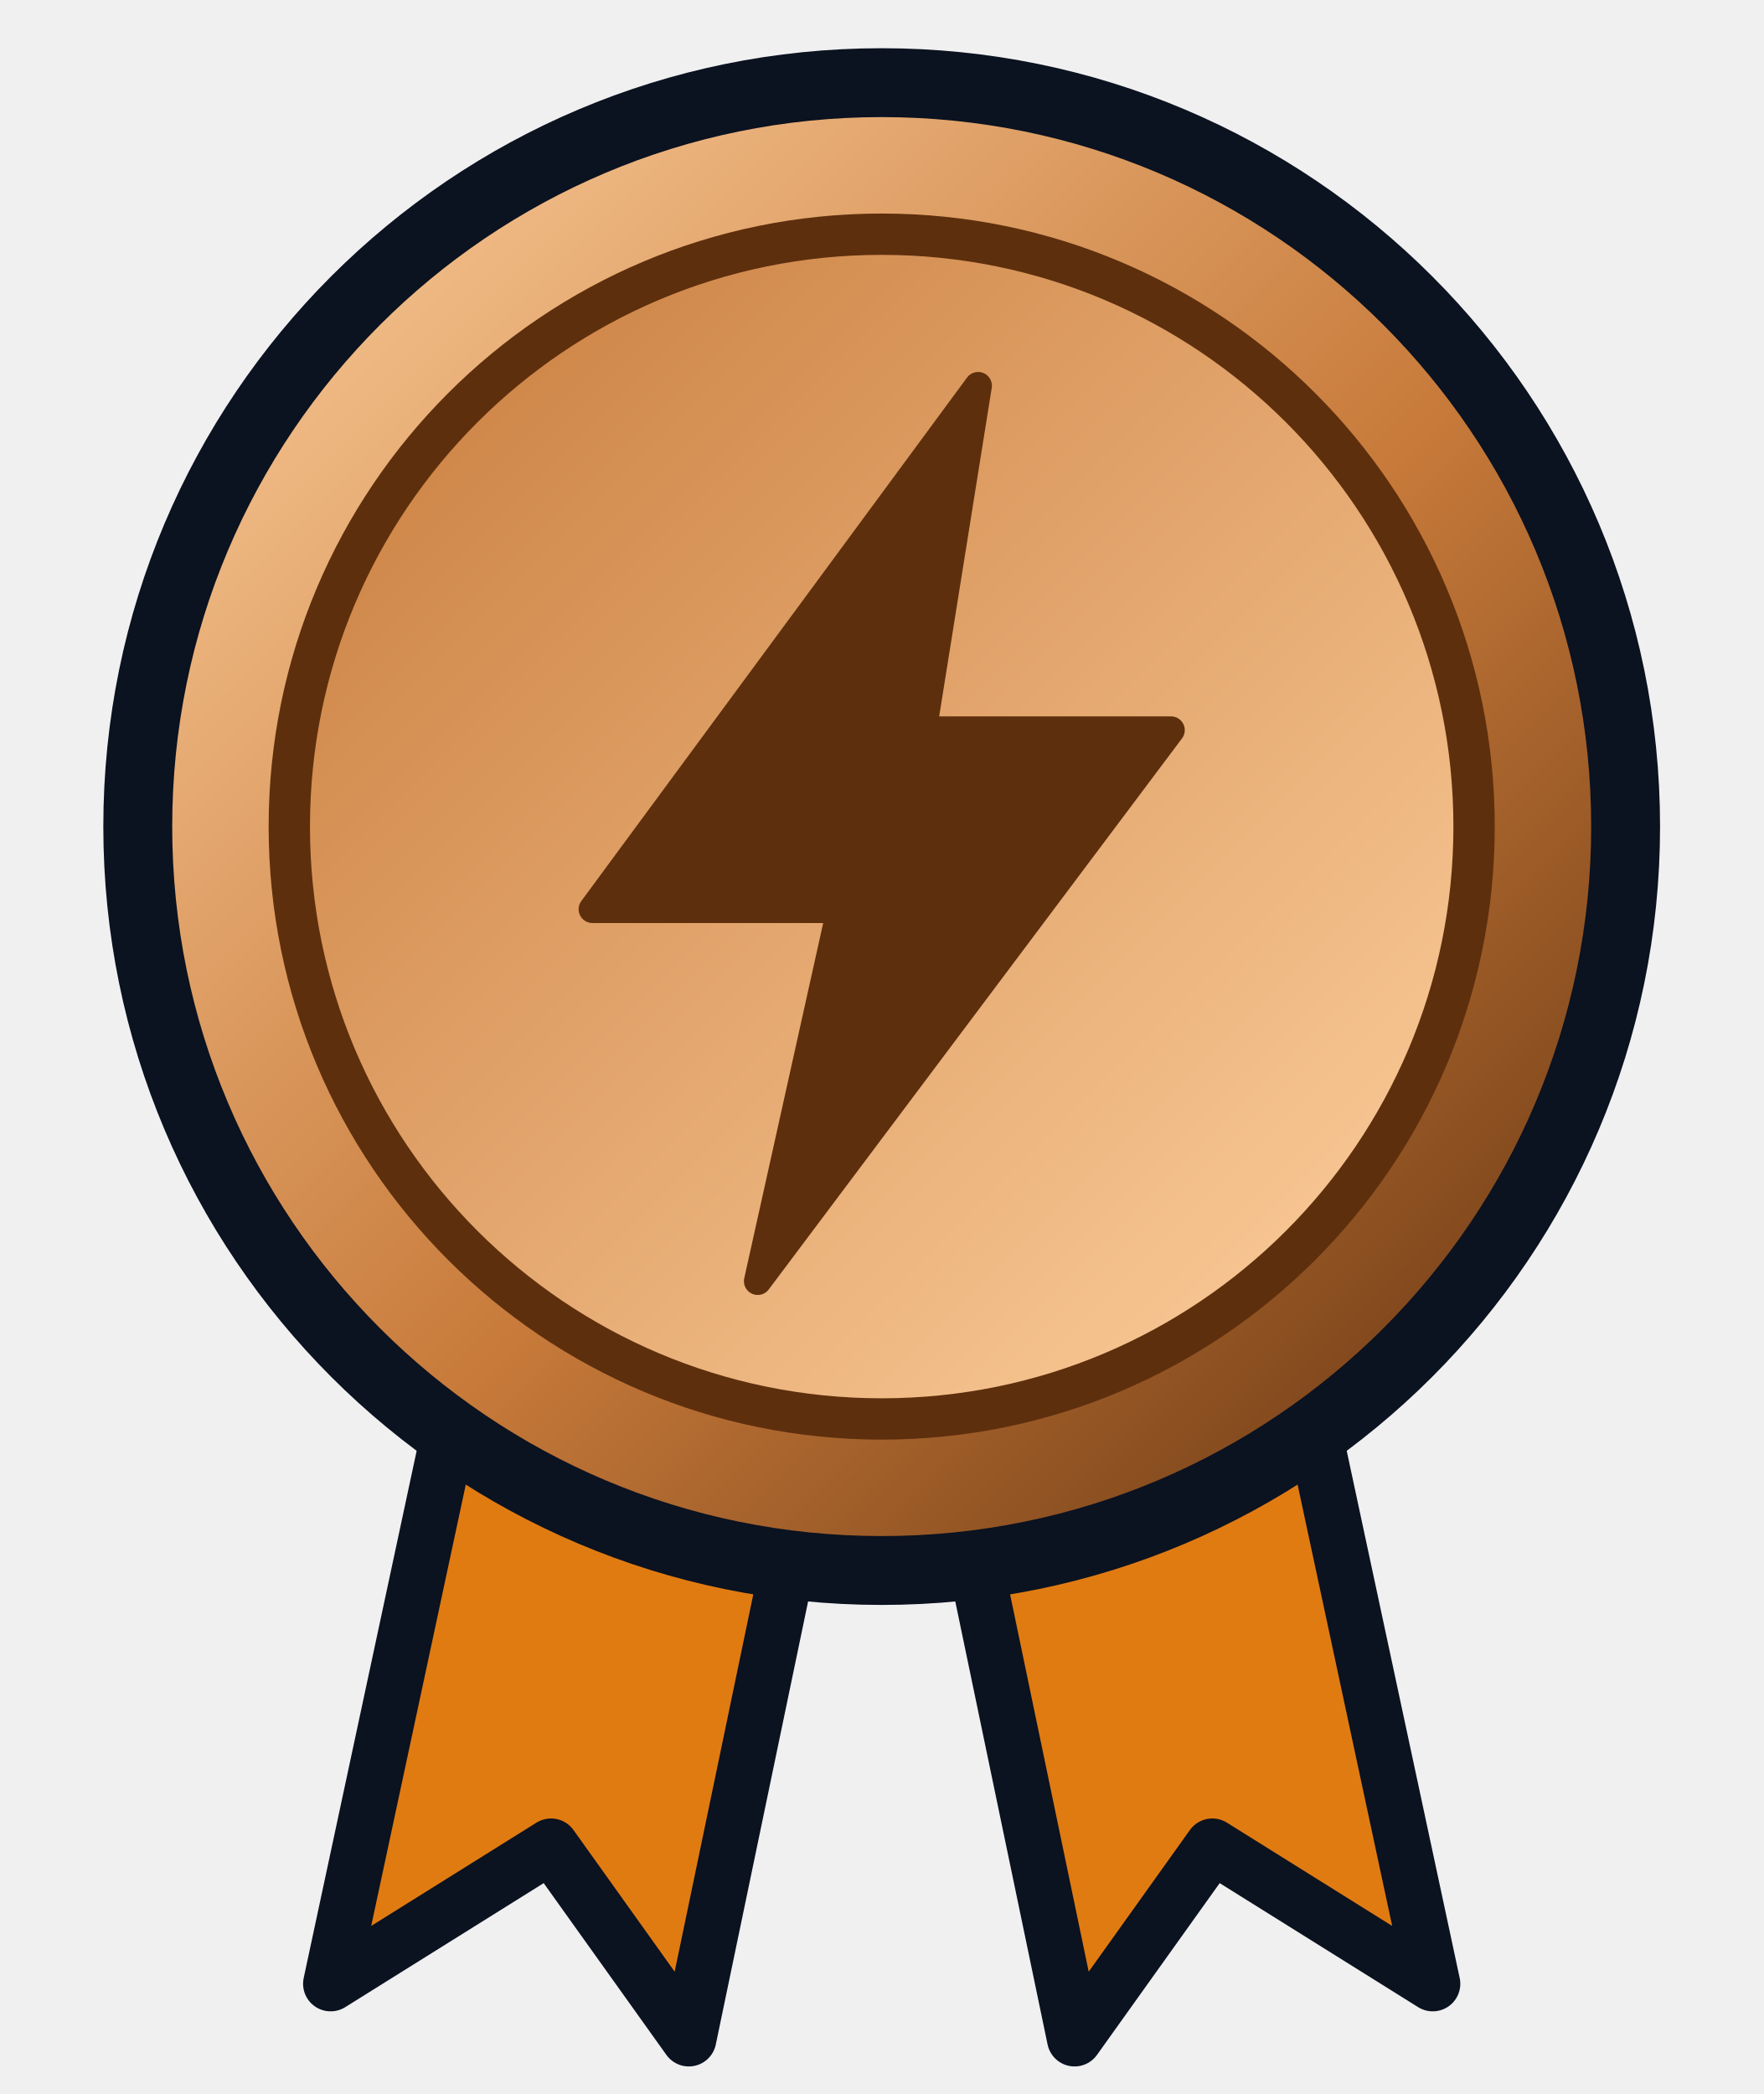
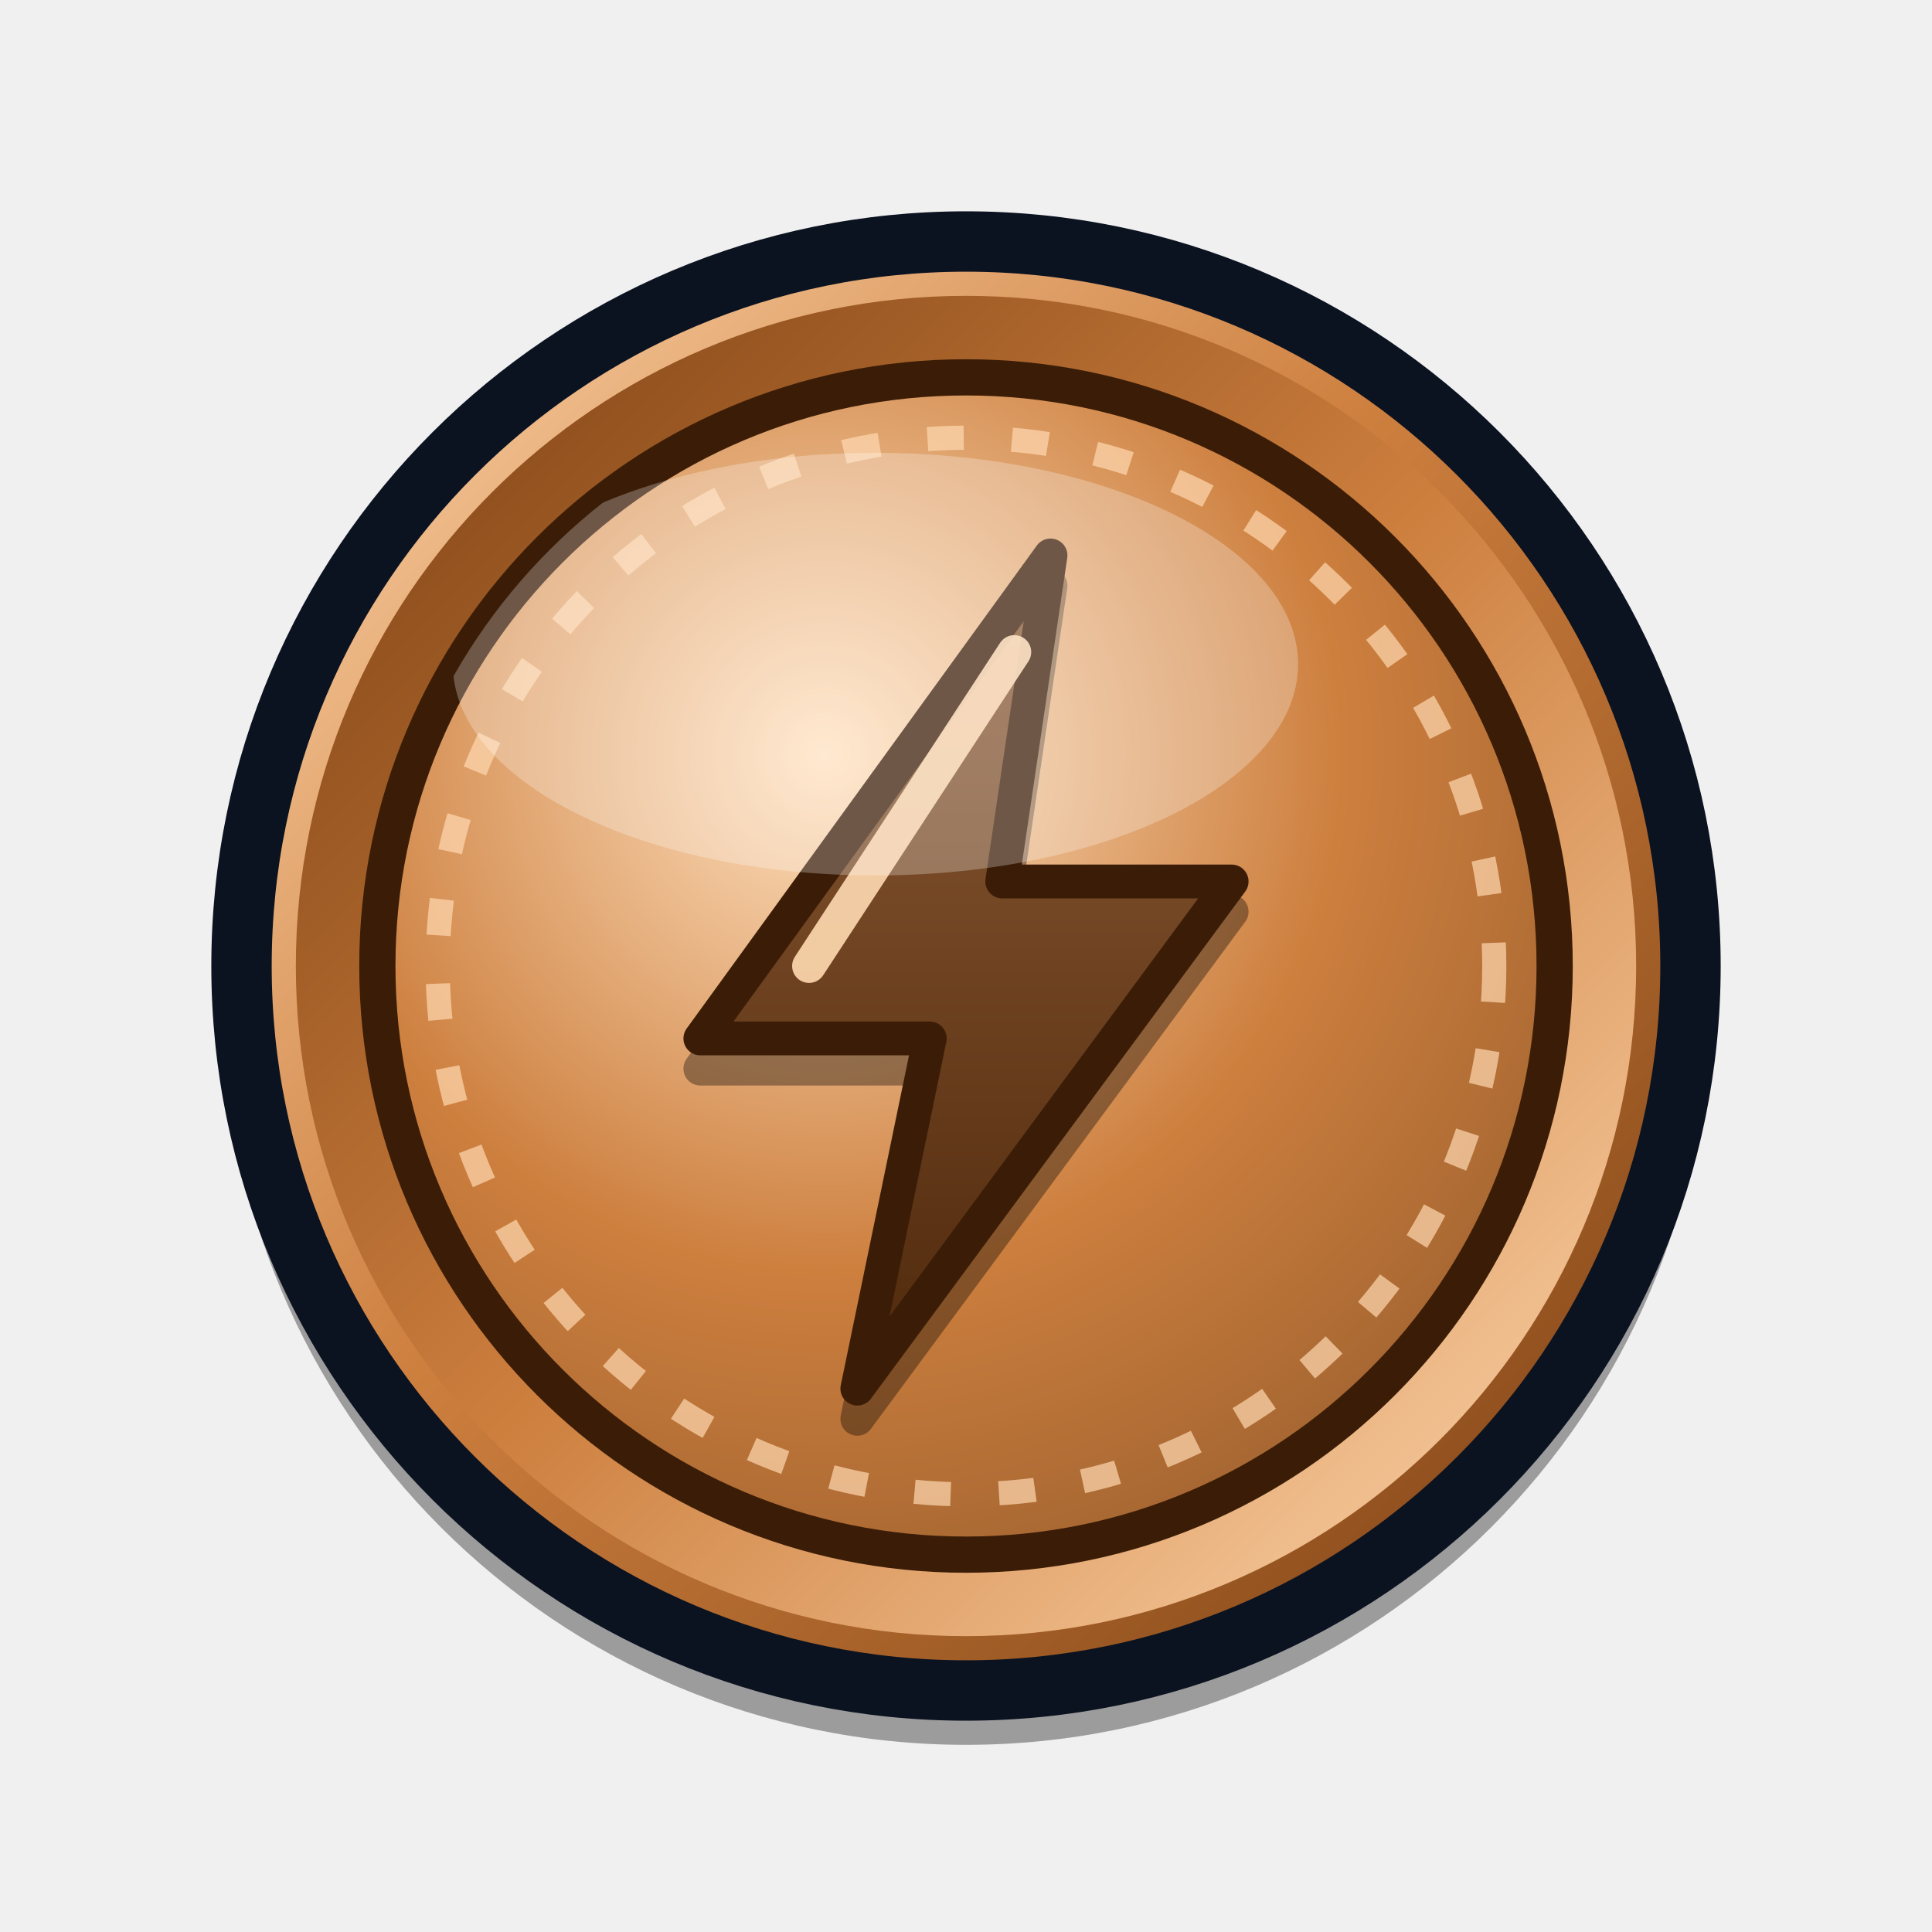
- <svg xmlns="http://www.w3.org/2000/svg" viewBox="0 0 64 76" width="64" height="76">
+ <svg xmlns="http://www.w3.org/2000/svg" viewBox="0 -2 64 64" width="64" height="64">
  <defs>
-     <linearGradient id="metal" x1="0" y1="0" x2="1" y2="1">
-       <stop offset="0" stop-color="#ffd2a1" />
-       <stop offset="0.55" stop-color="#c77a3a" />
-       <stop offset="1" stop-color="#5e2f0d" />
+     <linearGradient id="ring" x1="0" y1="0" x2="1" y2="1">
+       <stop offset="0" stop-color="#ffd9b0" />
+       <stop offset="0.45" stop-color="#cd7f3e" />
+       <stop offset="1" stop-color="#7a3f12" />
    </linearGradient>
-     <linearGradient id="inner" x1="1" y1="1" x2="0" y2="0">
-       <stop offset="0" stop-color="#ffd2a1" />
-       <stop offset="1" stop-color="#c77a3a" />
+     <linearGradient id="ringInner" x1="1" y1="1" x2="0" y2="0">
+       <stop offset="0" stop-color="#ffd9b0" />
+       <stop offset="0.5" stop-color="#cd7f3e" />
+       <stop offset="1" stop-color="#7a3f12" />
    </linearGradient>
+     <radialGradient id="disc" cx="0.38" cy="0.32" r="0.8">
+       <stop offset="0" stop-color="#ffe1c0" />
+       <stop offset="0.55" stop-color="#cd7f3e" />
+       <stop offset="1" stop-color="#9a5f2e" />
+     </radialGradient>
+     <linearGradient id="emb" x1="0" y1="0" x2="0" y2="1">
+       <stop offset="0" stop-color="#8e5c36" />
+       <stop offset="1" stop-color="#4f290c" />
+     </linearGradient>
+     <linearGradient id="leaf" x1="0" y1="0" x2="1" y2="1">
+       <stop offset="0" stop-color="#ffd9b0" />
+       <stop offset="1" stop-color="#7a3f12" />
+     </linearGradient>
+     <radialGradient id="rays" cx="0.5" cy="0.5" r="0.5">
+       <stop offset="0.4" stop-color="#fff1a0" stop-opacity="1" />
+       <stop offset="0.8" stop-color="#ffc83a" stop-opacity="0.75" />
+       <stop offset="1" stop-color="#ffb000" stop-opacity="0.15" />
+     </radialGradient>
+     <clipPath id="discClip">
+       <circle cx="32" cy="30" r="19.5" />
+     </clipPath>
  </defs>
-   <path d="M18 44 L12 72 L20 67 L25 74 L30 50 Z" fill="#e07b12" stroke="#0b1220" stroke-width="2" stroke-linejoin="round" />
-   <path d="M46 44 L52 72 L44 67 L39 74 L34 50 Z" fill="#e07b12" stroke="#0b1220" stroke-width="2" stroke-linejoin="round" />
-   <circle cx="32" cy="30" r="27" fill="url(#metal)" stroke="#0b1220" stroke-width="2.5" />
-   <circle cx="32" cy="30" r="21.5" fill="url(#inner)" stroke="#5e2f0d" stroke-width="1.5" />
-   <g>
-     <path d="M35.5 14 L21.5 33 H30.5 L27.5 46.5 L42.5 26.5 H33.5 Z" fill="#5e2f0d" stroke="#5e2f0d" stroke-width="1" stroke-linejoin="round" />
+   <circle cx="32" cy="31.2" r="24.6" fill="#000" opacity="0.35" />
+   <circle cx="32" cy="30" r="24" fill="url(#ring)" stroke="#0b1220" stroke-width="2" />
+   <circle cx="32" cy="30" r="22.2" fill="url(#ringInner)" />
+   <circle cx="32" cy="30" r="19.5" fill="url(#disc)" stroke="#3b1d07" stroke-width="1.2" />
+   <circle cx="32" cy="30" r="17.5" fill="none" stroke="#ffd9b0" stroke-width="0.8" stroke-dasharray="1.2 1.6" opacity="0.7" />
+   <g transform="translate(0 1)" opacity="0.35">
+     <g transform="translate(32 30) scale(0.8) translate(-32 -30)">
+       <path d="M35.5 13 L21 33 H30.5 L27.5 47.5 L43 26.5 H33.5 Z" fill="#000" stroke="#000" stroke-width="1.4" stroke-linejoin="round" />
+       <path d="M34 17 L25.5 30" stroke="#000" stroke-width="1.4" stroke-linecap="round" opacity="0.9" />
+     </g>
  </g>
+   <g transform="translate(32 30) scale(0.8) translate(-32 -30)">
+     <path d="M35.5 13 L21 33 H30.5 L27.5 47.5 L43 26.5 H33.5 Z" fill="url(#emb)" stroke="#3b1d07" stroke-width="1.4" stroke-linejoin="round" />
+     <path d="M34 17 L25.5 30" stroke="#ffd9b0" stroke-width="1.4" stroke-linecap="round" opacity="0.9" />
+   </g>
+   <ellipse cx="29" cy="20" rx="14" ry="7" fill="#fff" opacity="0.26" clip-path="url(#discClip)" />
</svg>
